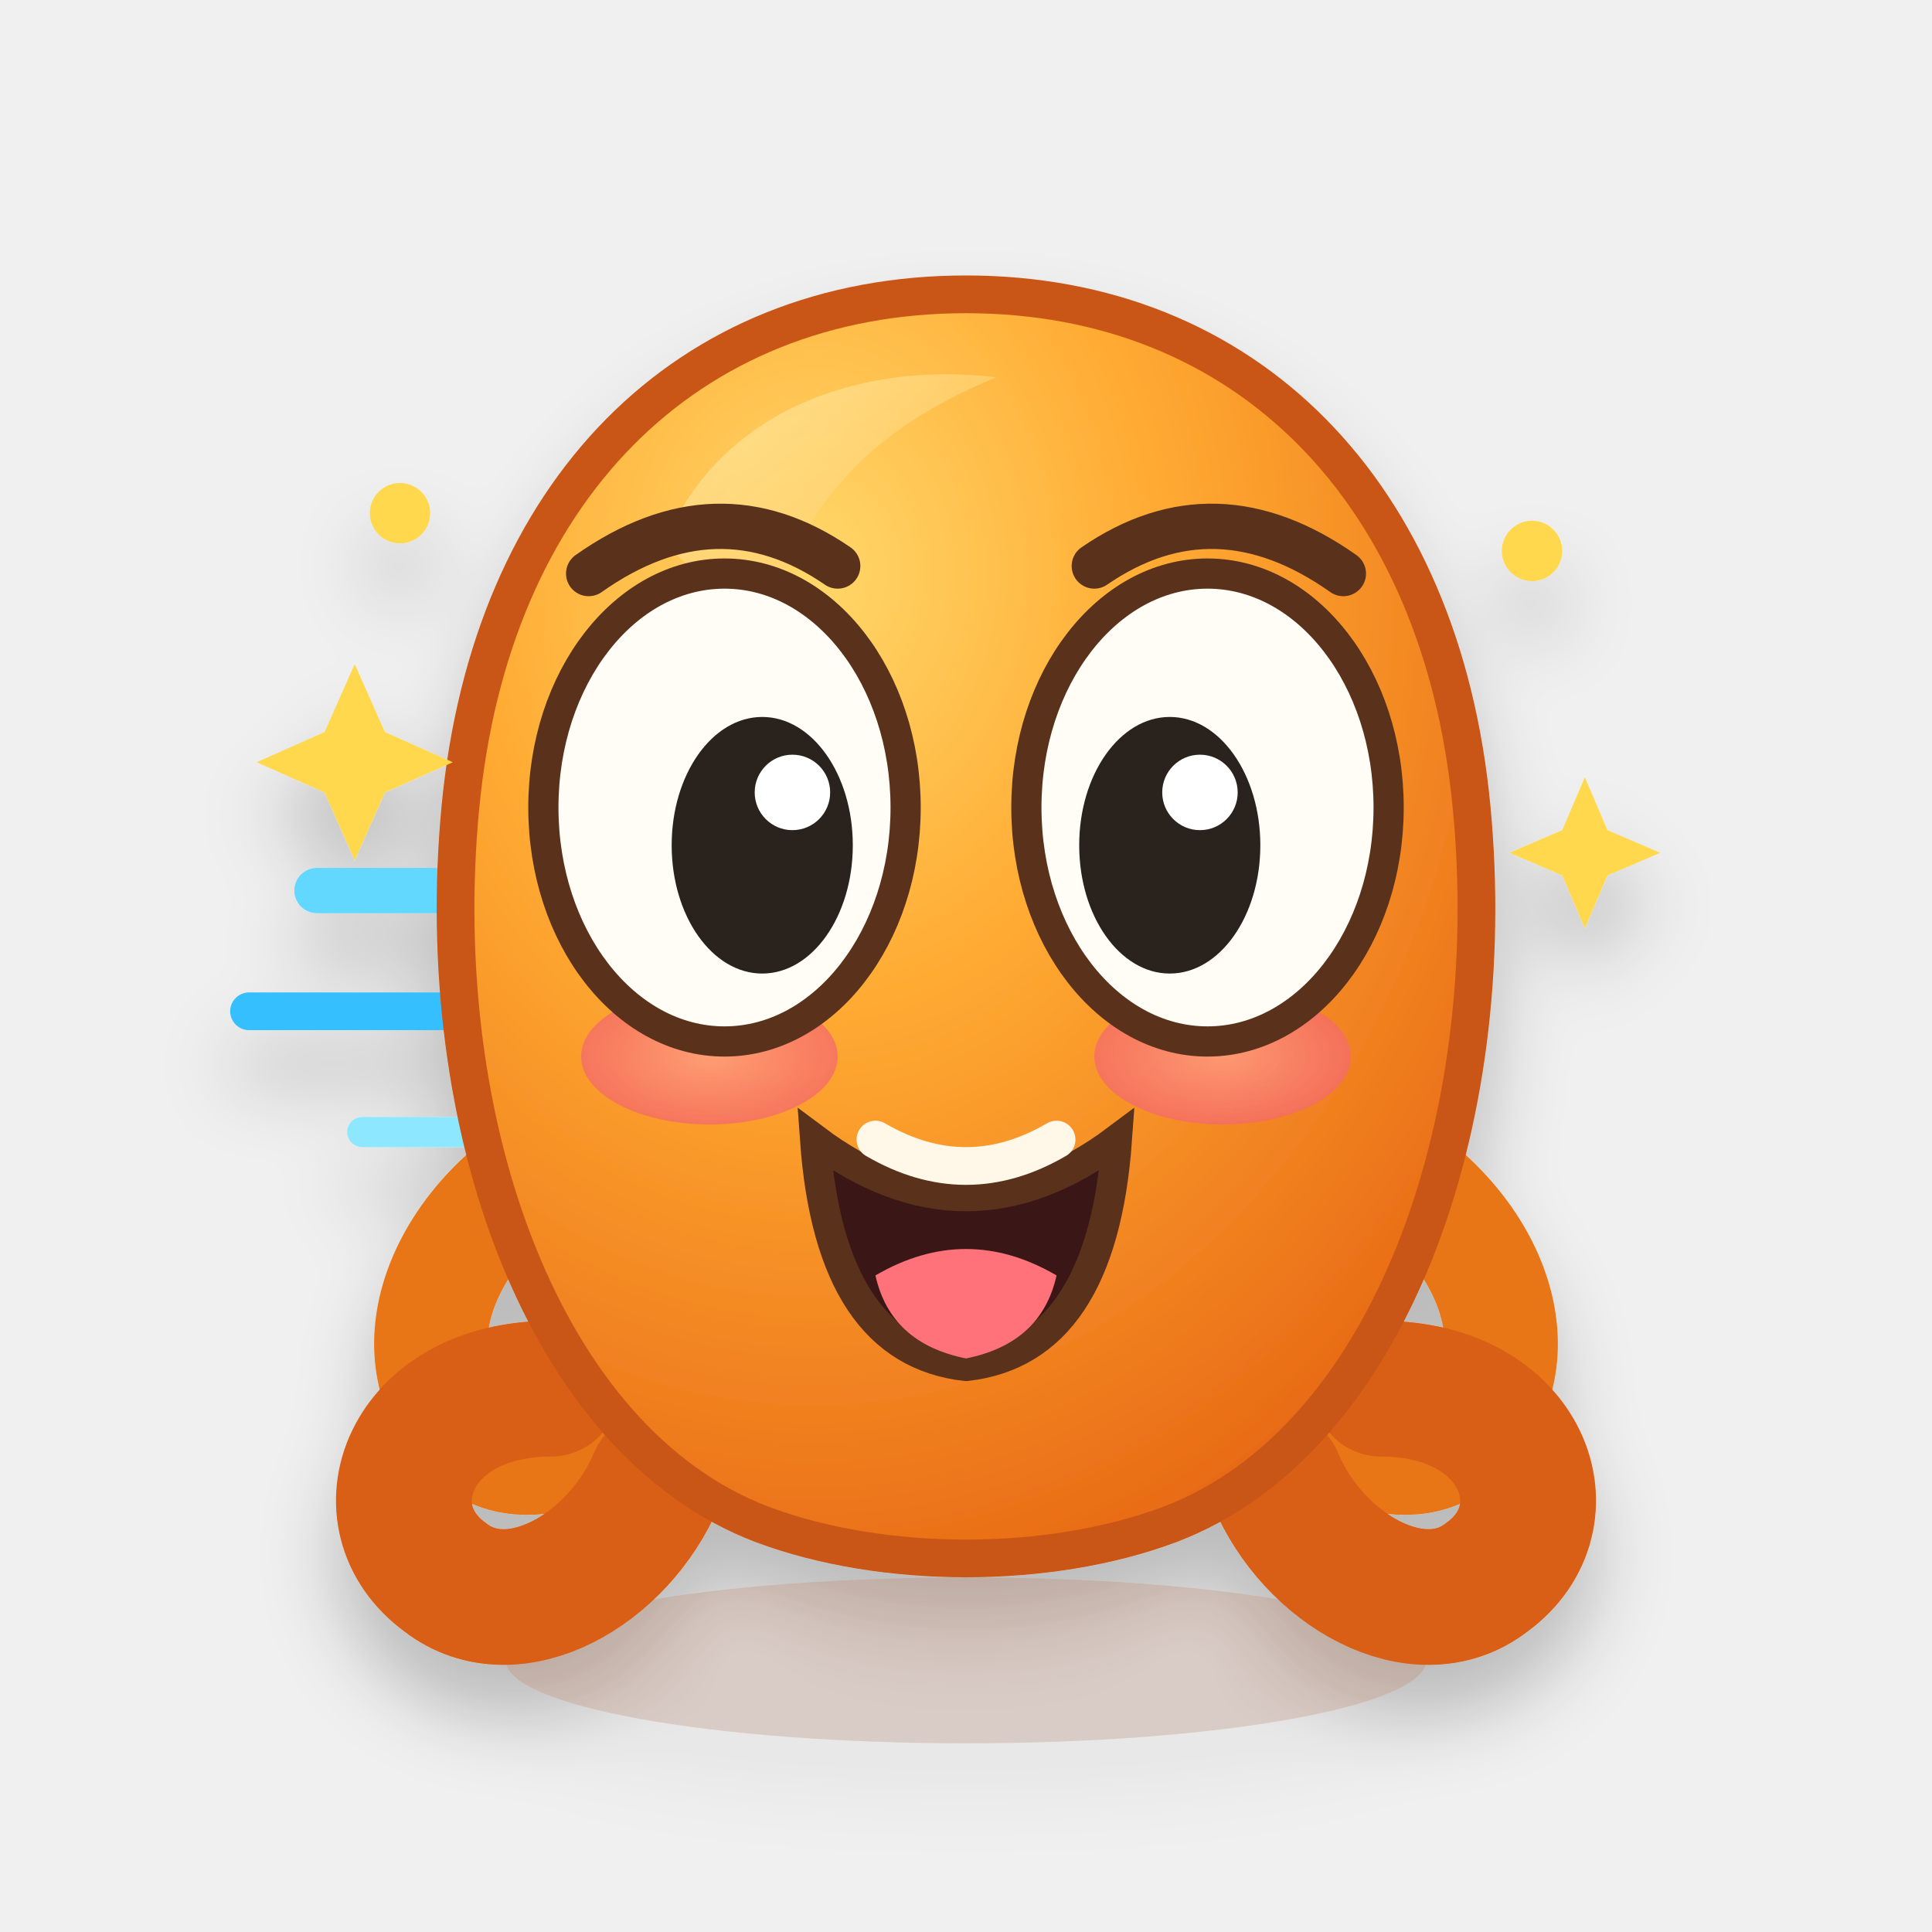
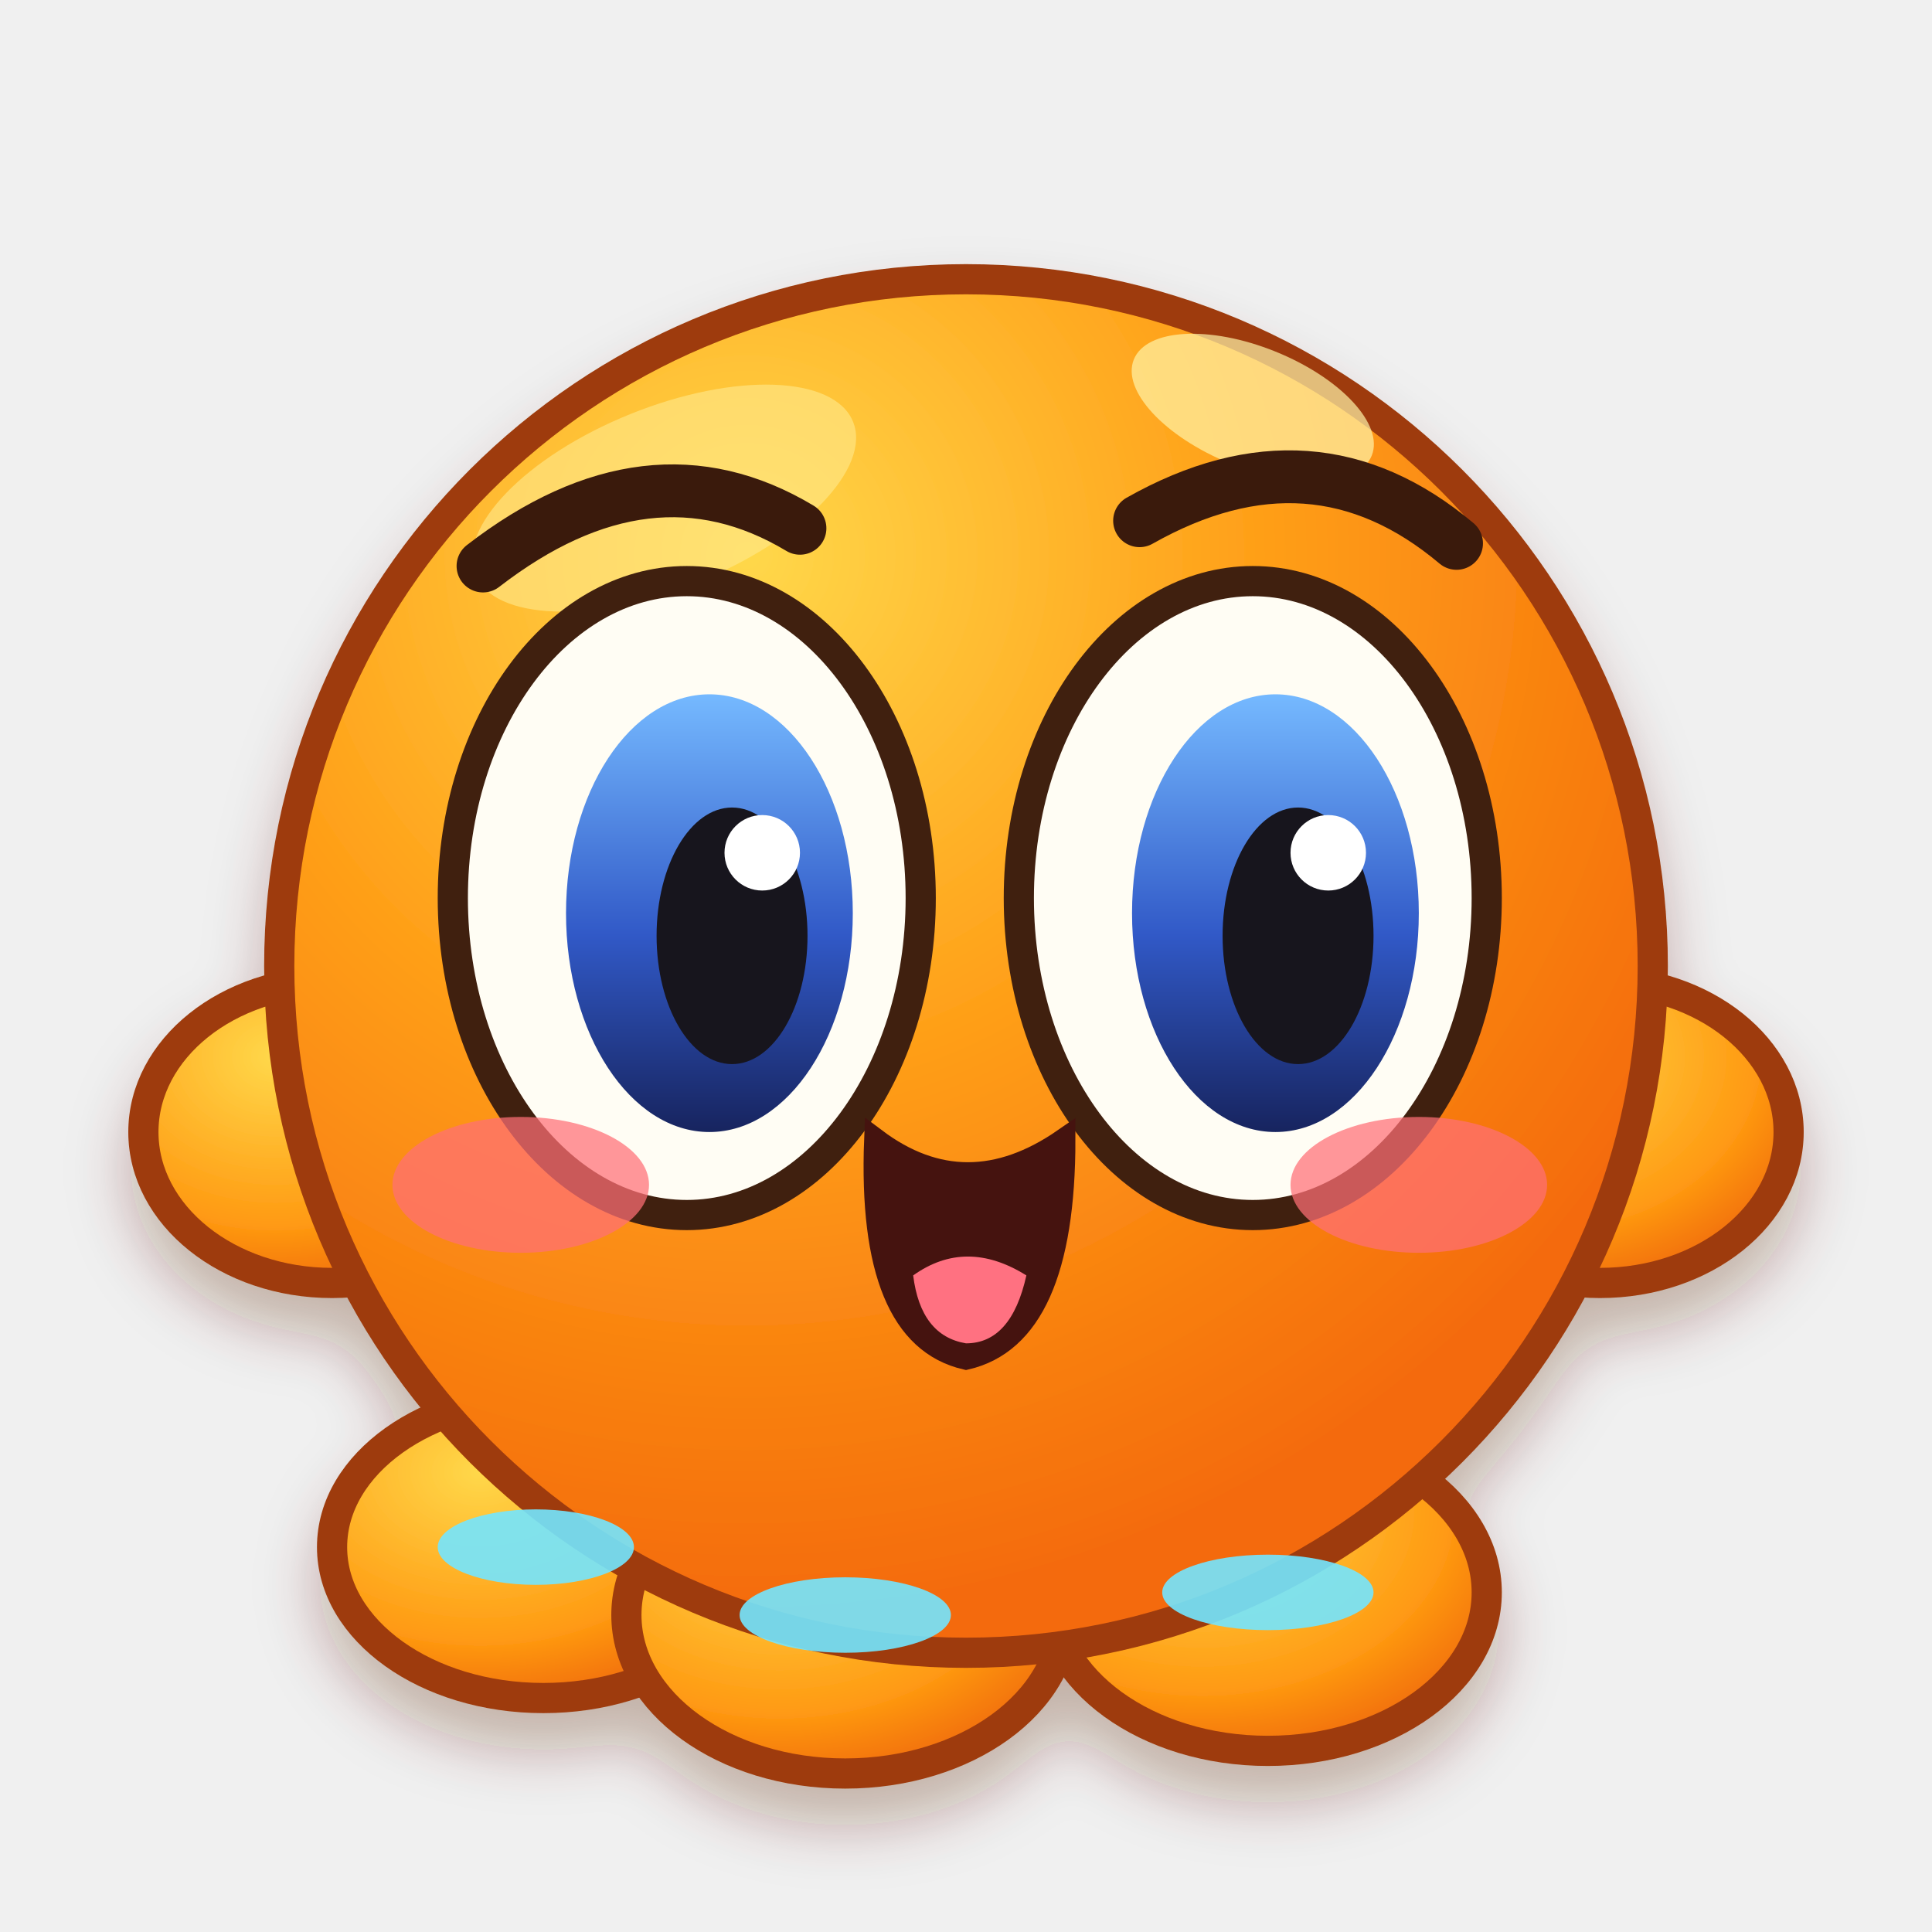
<svg xmlns="http://www.w3.org/2000/svg" viewBox="0 0 256 256" role="img" aria-label="Bloop">
  <defs>
-     <radialGradient id="body" cx="35%" cy="22%" r="82%">
-       <stop offset="0" stop-color="#FFD86A" />
-       <stop offset=".42" stop-color="#FFAA32" />
-       <stop offset="1" stop-color="#E96B16" />
+     <radialGradient id="body" cx="34%" cy="20%" r="78%">
+       <stop offset="0" stop-color="#FFD84A" />
+       <stop offset=".48" stop-color="#FF9F18" />
+       <stop offset="1" stop-color="#F46A0A" />
    </radialGradient>
-     <radialGradient id="cheek">
-       <stop stop-color="#FF9B87" />
-       <stop offset="1" stop-color="#F56B69" />
+     <radialGradient id="limb" cx="35%" cy="25%" r="80%">
+       <stop offset="0" stop-color="#FFD84A" />
+       <stop offset=".7" stop-color="#FF9A12" />
+       <stop offset="1" stop-color="#F06A0B" />
    </radialGradient>
-     <linearGradient id="shine" x1="0" y1="0" x2="1" y2="1">
-       <stop stop-color="#FFF4B8" />
-       <stop offset="1" stop-color="#FFB83D" />
+     <linearGradient id="iris" x2="0" y2="1">
+       <stop stop-color="#75B9FF" />
+       <stop offset=".55" stop-color="#3159C7" />
+       <stop offset="1" stop-color="#17245F" />
    </linearGradient>
    <filter id="shadow">
-       <feDropShadow dx="0" dy="7" stdDeviation="5" flood-opacity=".22" />
+       <feDropShadow dx="0" dy="5" stdDeviation="4" flood-color="#5C2400" flood-opacity=".3" />
    </filter>
  </defs>
-   <g class="bloop-art" filter="url(#shadow)">
-     <ellipse class="ground" cx="128" cy="220" rx="61" ry="11" fill="#8A4C20" opacity=".18" />
-     <g class="speed-lines" fill="none" stroke-linecap="round">
-       <path d="M42 118h42" stroke="#62D7FF" stroke-width="6" />
-       <path d="M33 134h48" stroke="#35BFFF" stroke-width="5" />
-       <path d="M48 150h35" stroke="#8DE8FF" stroke-width="4" />
-     </g>
-     <path class="arm left" d="M73 154 C58 163 52 180 62 190 C69 197 81 192 88 181" fill="none" stroke="#E87518" stroke-width="15" stroke-linecap="round" />
-     <path class="arm right" d="M183 154 C198 163 204 180 194 190 C187 197 175 192 168 181" fill="none" stroke="#E87518" stroke-width="15" stroke-linecap="round" />
-     <path class="foot left" d="M73 184 C54 184 48 201 59 209 C68 216 82 208 87 196" fill="none" stroke="#D95F14" stroke-width="18" stroke-linecap="round" />
-     <path class="foot right" d="M183 184 C202 184 208 201 197 209 C188 216 174 208 169 196" fill="none" stroke="#D95F14" stroke-width="18" stroke-linecap="round" />
-     <path class="body" d="M128 39 C91 39 65 65 61 107 C57 149 72 191 101 202 C117 208 139 208 155 202 C184 191 199 149 195 107 C191 65 165 39 128 39Z" fill="url(#body)" stroke="#C95712" stroke-width="5" />
-     <path d="M88 72 C96 53 116 48 132 50 C115 57 106 67 101 84Z" fill="url(#shine)" opacity=".65" />
-     <ellipse cx="94" cy="140" rx="17" ry="9" fill="url(#cheek)" opacity=".78" />
-     <ellipse cx="162" cy="140" rx="17" ry="9" fill="url(#cheek)" opacity=".78" />
-     <style>@keyframes eyeWander{0%,100%{transform:translate(0,0)}25%{transform:translate(3px,-2px)}50%{transform:translate(-3px,1px)}75%{transform:translate(2px,2px)}}.pupil{animation:eyeWander 3.6s ease-in-out infinite;transform-origin:center}.left-eye .pupil{transform-box:fill-box}.right-eye .pupil{transform-box:fill-box}</style>
-     <g class="eyes">
-       <g class="eye left-eye">
-         <ellipse cx="96" cy="107" rx="24" ry="31" fill="#FFFDF5" stroke="#5A301D" stroke-width="4" />
-         <ellipse class="pupil" cx="101" cy="112" rx="12" ry="17" fill="#2B201B" />
-         <circle cx="105" cy="105" r="5" fill="#fff" />
-       </g>
-       <g class="eye right-eye">
-         <ellipse cx="160" cy="107" rx="24" ry="31" fill="#FFFDF5" stroke="#5A301D" stroke-width="4" />
-         <ellipse class="pupil" cx="155" cy="112" rx="12" ry="17" fill="#2B201B" />
-         <circle cx="159" cy="105" r="5" fill="#fff" />
-       </g>
-     </g>
-     <g class="brows" fill="none" stroke="#5A301D" stroke-width="6" stroke-linecap="round">
-       <path d="M78 76 Q95 64 111 75" />
-       <path d="M145 75 Q161 64 178 76" />
-     </g>
-     <path class="mouth" d="M108 151 Q128 166 148 151 Q146 179 128 181 Q110 179 108 151Z" fill="#3A1714" stroke="#5A301D" stroke-width="4" />
-     <path d="M116 169 Q128 162 140 169 Q138 178 128 180 Q118 178 116 169Z" fill="#FF7279" />
-     <path d="M116 151 Q128 158 140 151" fill="none" stroke="#FFF7E8" stroke-width="5" stroke-linecap="round" />
-     <g class="sparkles" fill="#FFD84D">
-       <circle cx="53" cy="68" r="4" />
-       <circle cx="203" cy="73" r="4" />
-       <path d="M47 88l4 9 9 4-9 4-4 9-4-9-9-4 9-4z" />
-       <path d="M210 103l3 7 7 3-7 3-3 7-3-7-7-3 7-3z" />
-     </g>
+   <g filter="url(#shadow)" stroke="#9E3B08" stroke-width="4" stroke-linejoin="round">
+     <ellipse cx="44" cy="150" rx="25" ry="20" fill="url(#limb)" />
+     <ellipse cx="212" cy="150" rx="25" ry="20" fill="url(#limb)" />
+     <ellipse cx="72" cy="205" rx="28" ry="20" fill="url(#limb)" />
+     <ellipse cx="112" cy="214" rx="29" ry="21" fill="url(#limb)" />
+     <ellipse cx="168" cy="211" rx="29" ry="21" fill="url(#limb)" />
+     <ellipse cx="128" cy="128" rx="91" ry="91" fill="url(#body)" />
  </g>
+   <ellipse cx="88" cy="66" rx="27" ry="12" fill="#FFE98A" opacity=".62" transform="rotate(-22 88 66)" />
+   <ellipse cx="166" cy="54" rx="17" ry="8" fill="#FFF3A8" opacity=".7" transform="rotate(22 166 54)" />
+   <g stroke="#40200F" stroke-width="4">
+     <ellipse cx="91" cy="119" rx="31" ry="42" fill="#FFFDF4" />
+     <ellipse cx="166" cy="119" rx="31" ry="42" fill="#FFFDF4" />
+   </g>
+   <ellipse cx="94" cy="121" rx="19" ry="29" fill="url(#iris)" />
+   <ellipse cx="169" cy="121" rx="19" ry="29" fill="url(#iris)" />
+   <ellipse cx="97" cy="124" rx="10" ry="17" fill="#17151D" />
+   <ellipse cx="172" cy="124" rx="10" ry="17" fill="#17151D" />
+   <circle cx="101" cy="113" r="5" fill="#fff" />
+   <circle cx="176" cy="113" r="5" fill="#fff" />
+   <path d="M64 75 Q86 58 106 70" fill="none" stroke="#3A1A0C" stroke-width="7" stroke-linecap="round" />
+   <path d="M151 69 Q174 56 193 72" fill="none" stroke="#3A1A0C" stroke-width="7" stroke-linecap="round" />
+   <ellipse cx="69" cy="157" rx="17" ry="9" fill="#FF6F76" opacity=".72" />
+   <ellipse cx="188" cy="157" rx="17" ry="9" fill="#FF6F76" opacity=".72" />
+   <path d="M116 151 Q128 160 141 151 Q141 177 128 180 Q115 177 116 151Z" fill="#45130F" stroke="#45130F" stroke-width="3" />
+   <path d="M121 169 Q128 164 136 169 Q134 178 128 178 Q122 177 121 169Z" fill="#FF7181" stroke="none" />
+   <ellipse cx="71" cy="205" rx="13" ry="5" fill="#73E6FF" opacity=".9" stroke="none" />
+   <ellipse cx="112" cy="214" rx="14" ry="5" fill="#73E6FF" opacity=".9" stroke="none" />
+   <ellipse cx="168" cy="211" rx="14" ry="5" fill="#73E6FF" opacity=".9" stroke="none" />
</svg>
